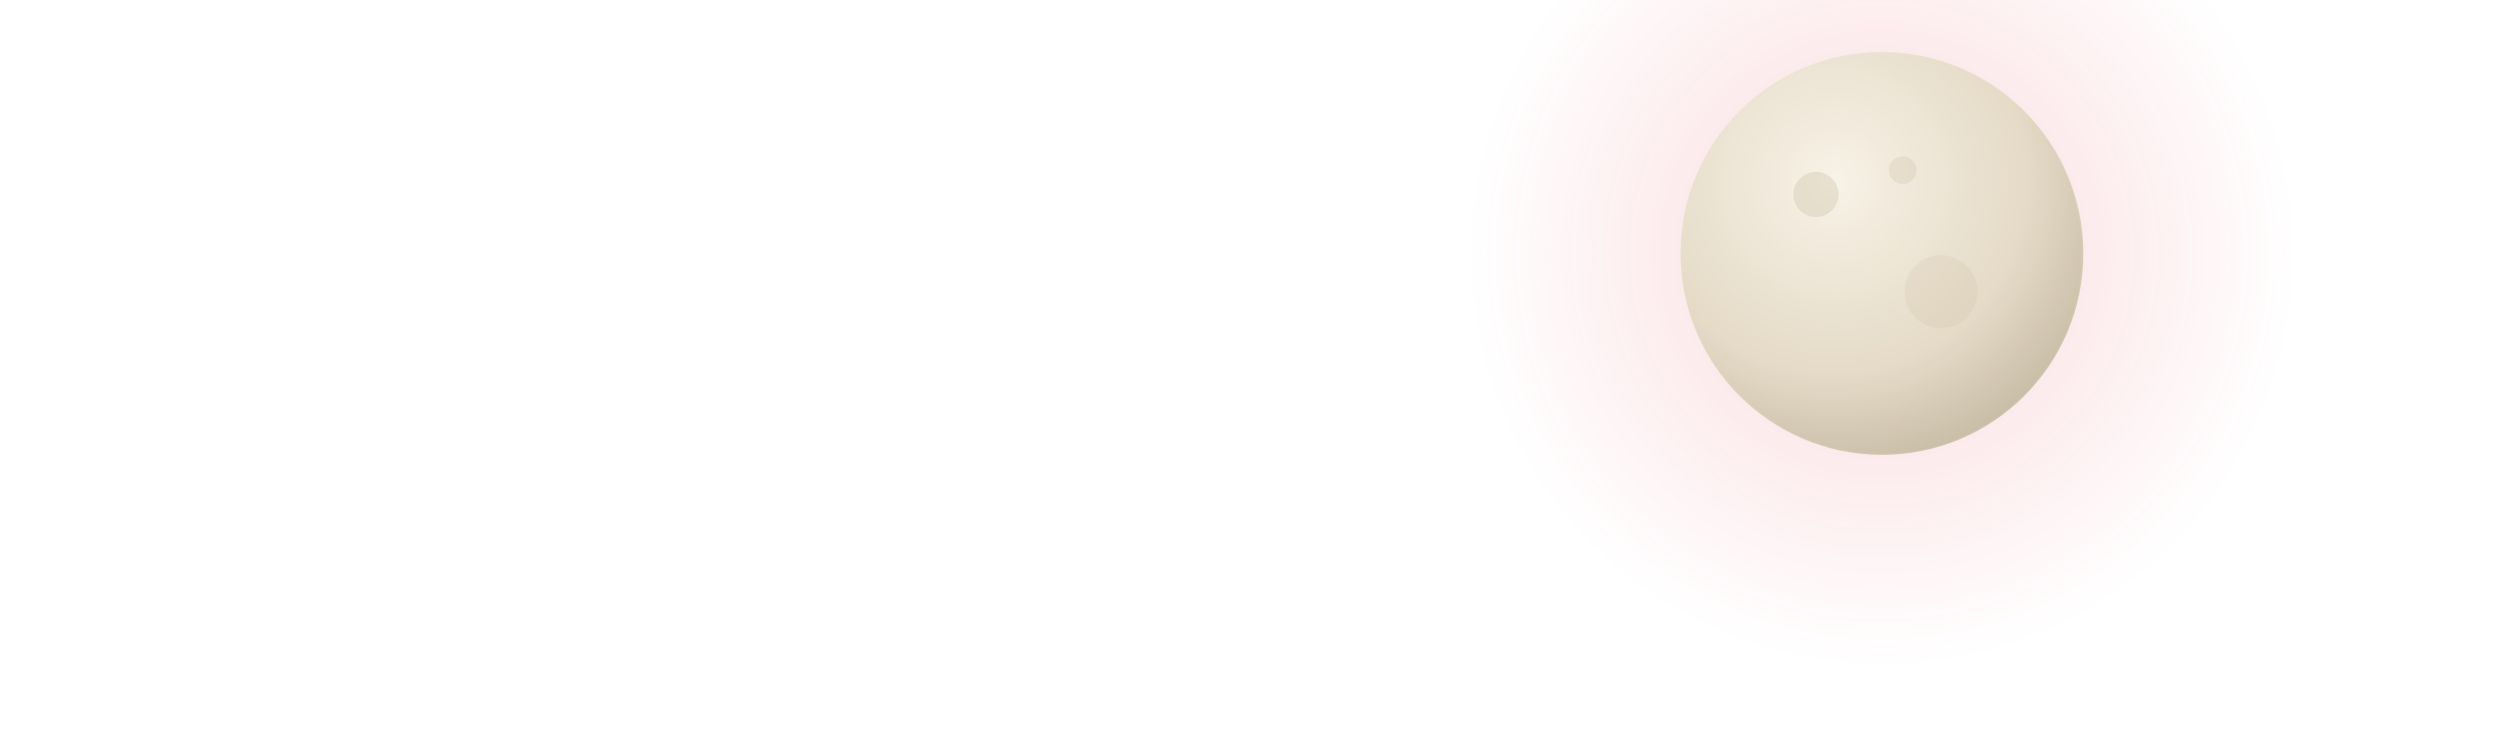
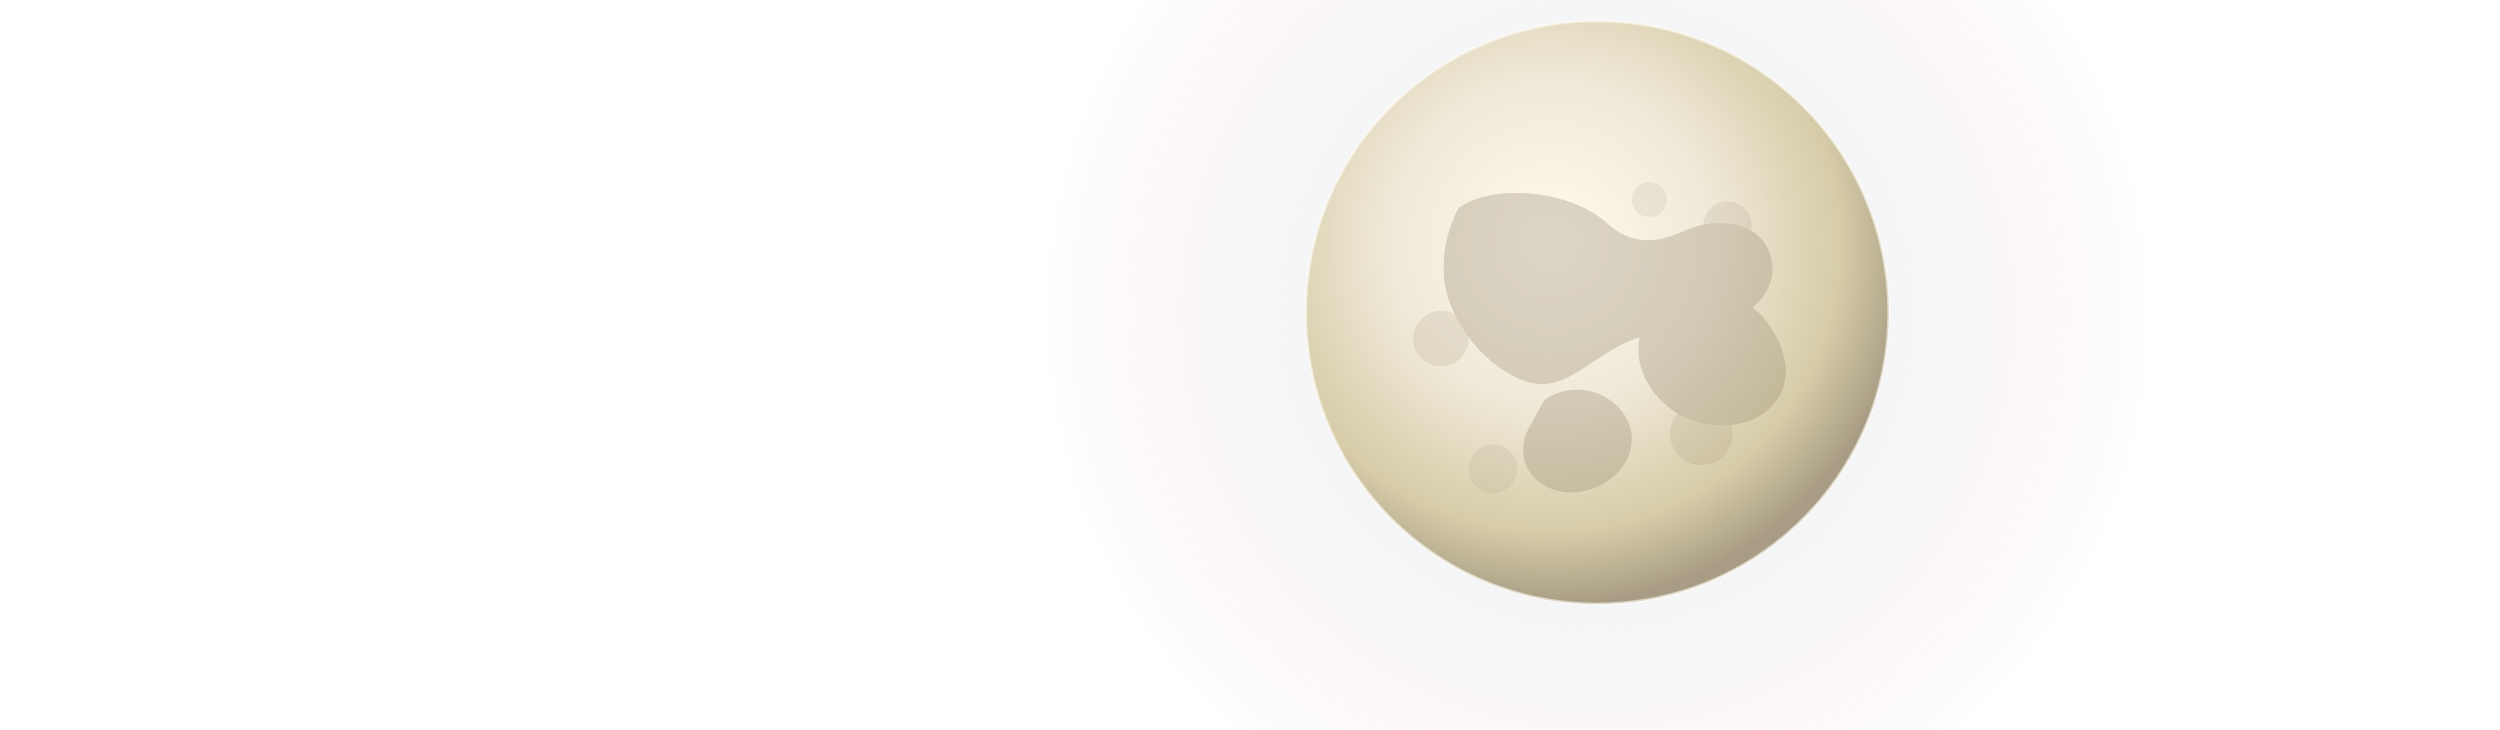
<svg xmlns="http://www.w3.org/2000/svg" viewBox="0 0 1440 420" preserveAspectRatio="xMidYMid slice" aria-hidden="true">
  <defs>
-     <radialGradient id="halo" cx="0.5" cy="0.5" r="0.5">
-       <stop offset="0" stop-color="#e9e2d2" stop-opacity="0.20" />
-       <stop offset="0.5" stop-color="#e63946" stop-opacity="0.10" />
-       <stop offset="1" stop-color="#e63946" stop-opacity="0" />
+     <radialGradient id="lunarAura" cx="50%" cy="50%" r="50%">
+       <stop offset="0%" stop-color="#fff8eb" stop-opacity="0.45" />
+       <stop offset="35%" stop-color="#e9e2d2" stop-opacity="0.22" />
+       <stop offset="65%" stop-color="#8ba0b8" stop-opacity="0.08" />
+       <stop offset="85%" stop-color="#e63946" stop-opacity="0.03" />
+       <stop offset="100%" stop-color="#0a0c12" stop-opacity="0" />
    </radialGradient>
-     <radialGradient id="disc" cx="0.38" cy="0.32" r="0.78">
-       <stop offset="0" stop-color="#f7f2e6" />
-       <stop offset="0.62" stop-color="#e3d9c4" />
-       <stop offset="1" stop-color="#bdb29a" />
+     <radialGradient id="lunarBody" cx="42%" cy="38%" r="62%">
+       <stop offset="0%" stop-color="#fffaee" />
+       <stop offset="45%" stop-color="#f0e9d8" />
+       <stop offset="80%" stop-color="#d6cca8" />
+       <stop offset="100%" stop-color="#a89d84" />
    </radialGradient>
+     <linearGradient id="lunarShadow" x1="0%" y1="0%" x2="100%" y2="100%">
+       <stop offset="0%" stop-color="#ffffff" stop-opacity="0.9" />
+       <stop offset="60%" stop-color="#c9bda4" stop-opacity="0.5" />
+       <stop offset="100%" stop-color="#706450" stop-opacity="0.3" />
+     </linearGradient>
+     <linearGradient id="inkCloudFade" x1="0%" y1="0%" x2="100%" y2="0%">
+       <stop offset="0%" stop-color="#0a0c12" stop-opacity="0" />
+       <stop offset="30%" stop-color="#0a0c12" stop-opacity="0.45" />
+       <stop offset="70%" stop-color="#0a0c12" stop-opacity="0.6" />
+       <stop offset="100%" stop-color="#0a0c12" stop-opacity="0" />
+     </linearGradient>
  </defs>
-   <circle cx="1084" cy="146" r="238" fill="url(#halo)" />
-   <circle cx="1084" cy="146" r="116" fill="url(#disc)" opacity="0.94" />
-   <circle cx="1084" cy="146" r="116" fill="none" stroke="#e9e2d2" stroke-opacity="0.16" stroke-width="1.5" />
-   <circle cx="1046" cy="112" r="13" fill="#cbbfa6" opacity="0.35" />
-   <circle cx="1118" cy="168" r="21" fill="#cbbfa6" opacity="0.22" />
-   <circle cx="1096" cy="98" r="8" fill="#cbbfa6" opacity="0.28" />
+   <circle cx="920" cy="180" r="320" fill="url(#lunarAura)" />
+   <circle cx="920" cy="180" r="168" fill="url(#lunarBody)" />
+   <g fill="#93866d" opacity="0.32">
+     <path d="M840 120 c20 -15 65 -10 85 8 c15 14 30 12 45 5 c20 -9 45 -5 50 15 c5 18 -10 32 -25 38 c-25 10 -40 2 -60 12 c-22 11 -35 28 -55 22 c-25 -8 -45 -35 -48 -58 c-2 -18 3 -32 8 -42 Z" />
+     <path d="M960 170 c18 -8 42 -2 55 12 c12 14 18 32 10 46 c-9 16 -30 20 -48 15 c-16 -5 -28 -18 -32 -32 c-4 -15 2 -32 15 -41 Z" />
+     <path d="M890 230 c15 -10 35 -6 45 8 c8 11 6 25 -4 35 c-12 12 -32 14 -44 5 c-11 -8 -12 -22 -6 -32 c3 -5 5 -10 9 -16 Z" />
+     <circle cx="830" cy="195" r="16" opacity="0.5" />
+     <circle cx="995" cy="130" r="14" opacity="0.45" />
+     <circle cx="950" cy="115" r="10" opacity="0.4" />
+     <circle cx="875" cy="165" r="12" opacity="0.35" />
+     <circle cx="980" cy="250" r="18" opacity="0.5" />
+     <circle cx="860" cy="270" r="14" opacity="0.4" />
+   </g>
+   <circle cx="920" cy="180" r="168" fill="none" stroke="#fffcf5" stroke-opacity="0.6" stroke-width="1.8" />
</svg>
